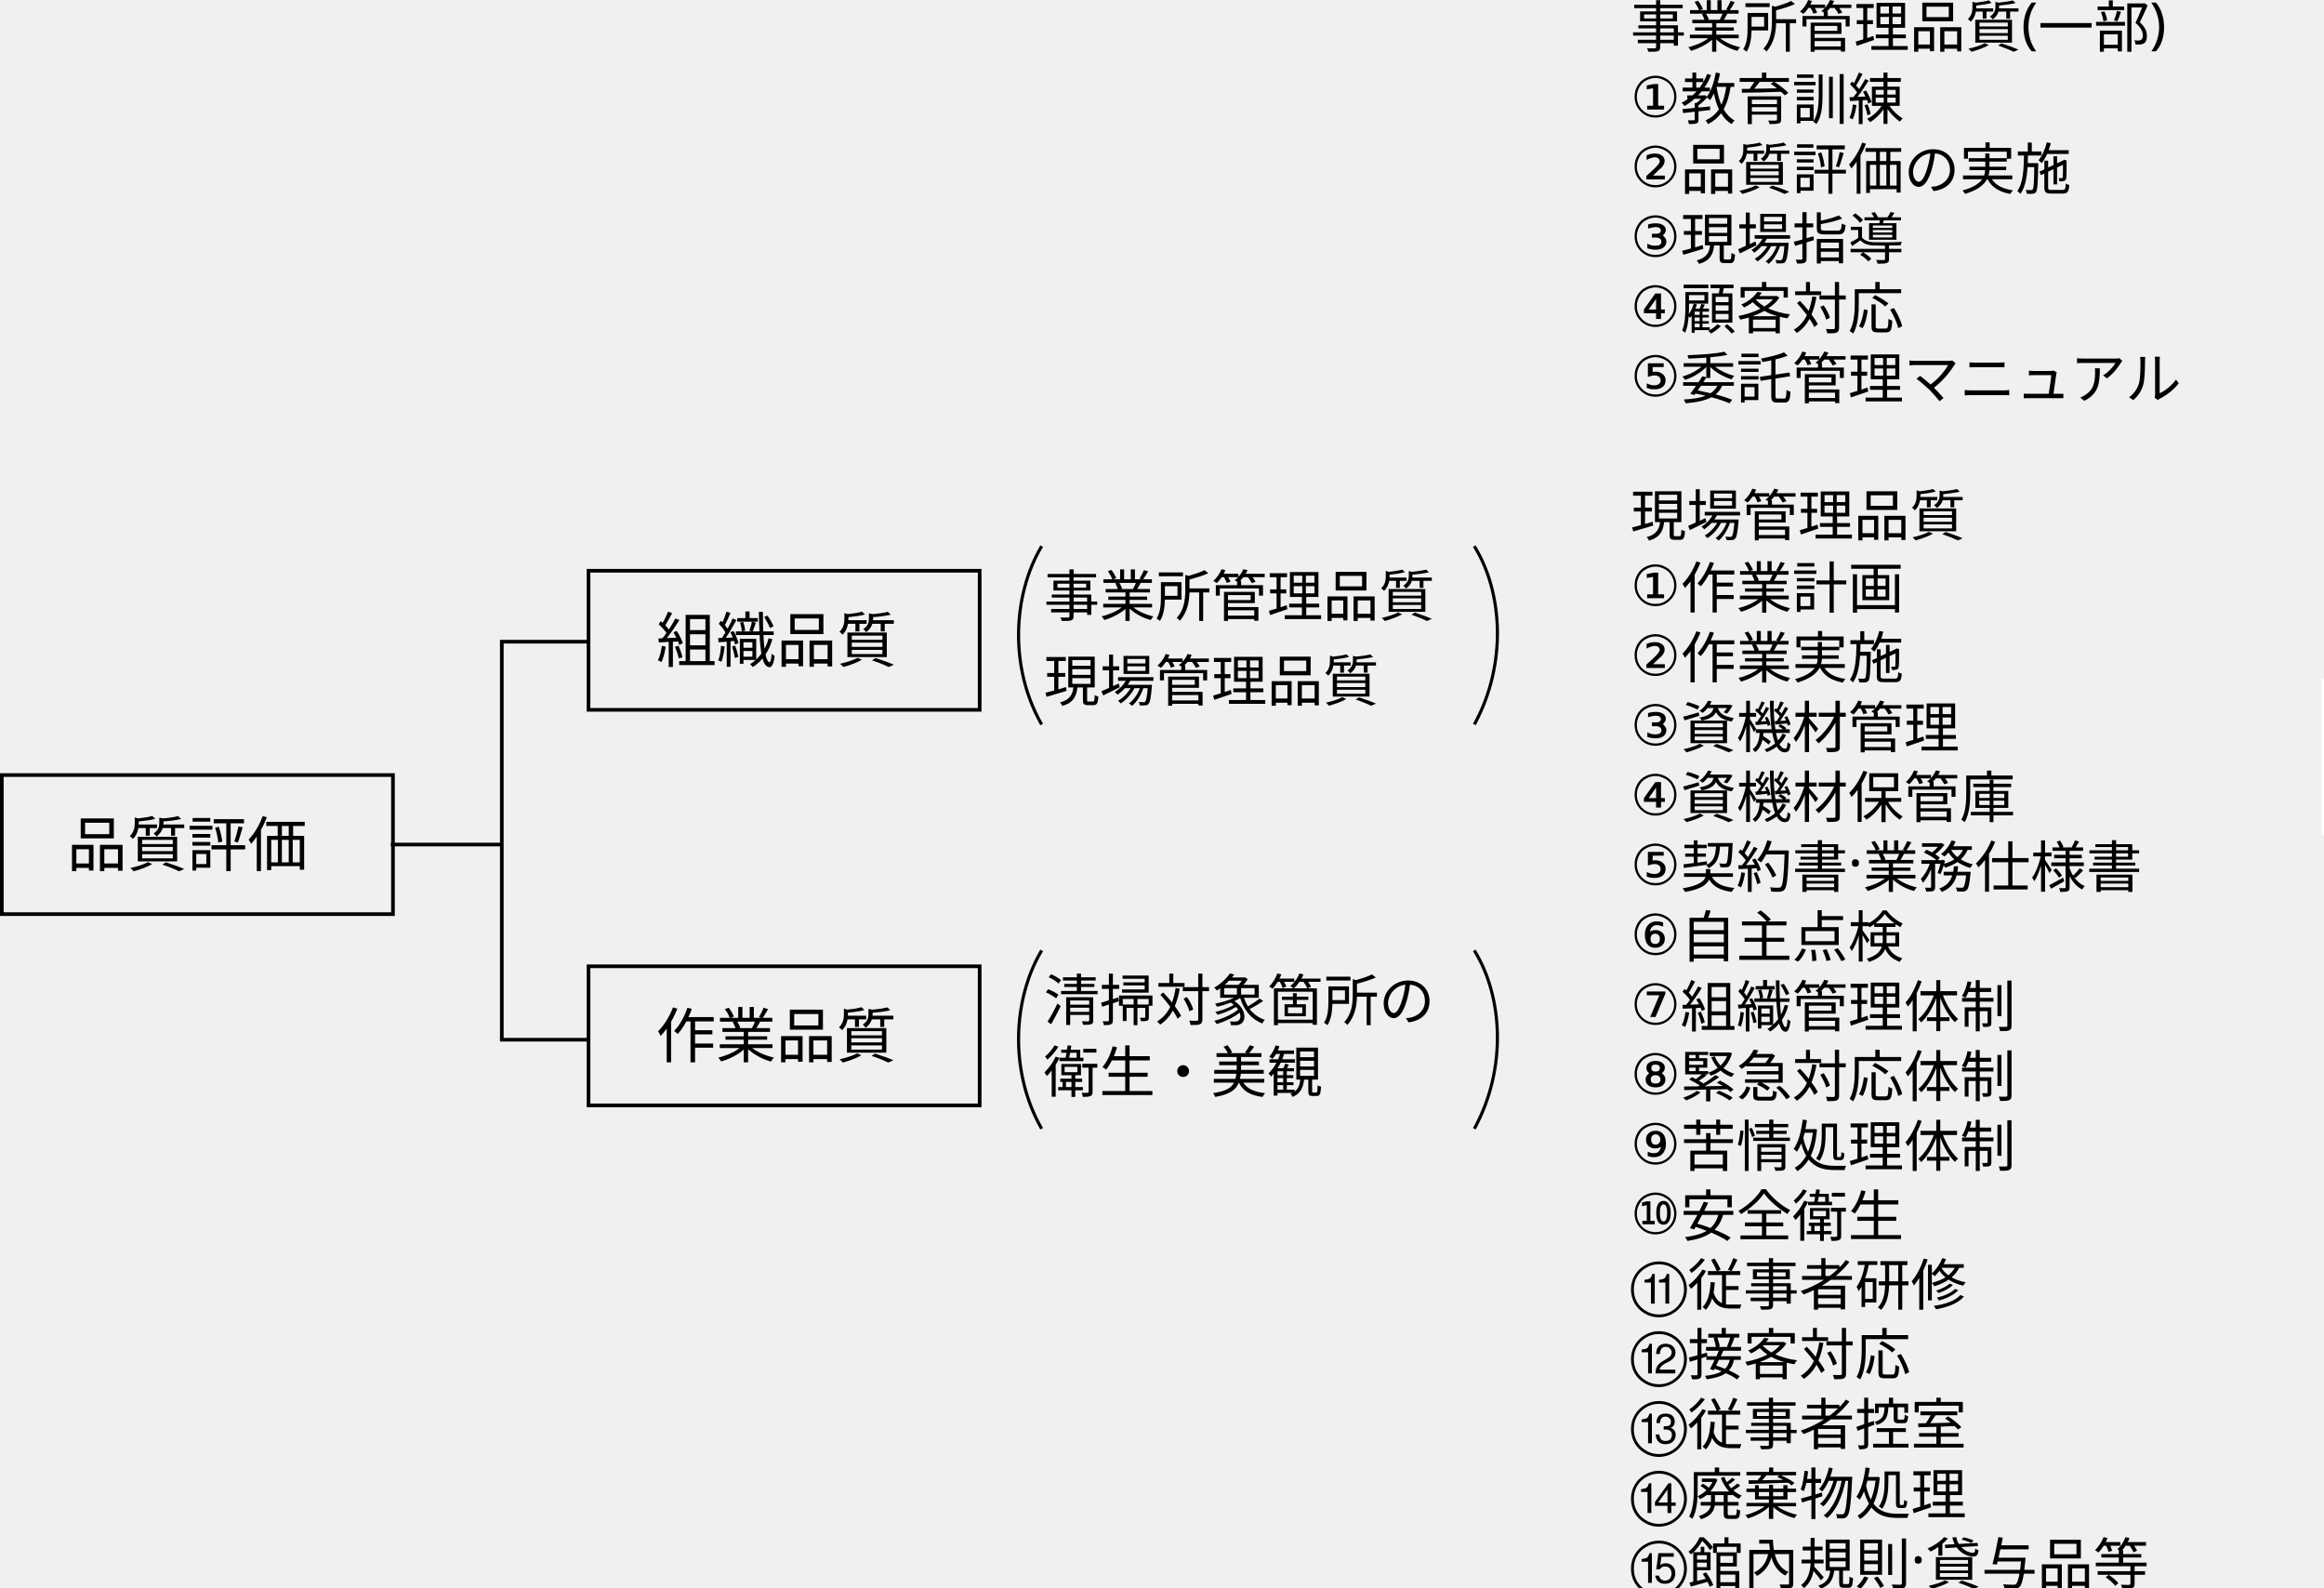
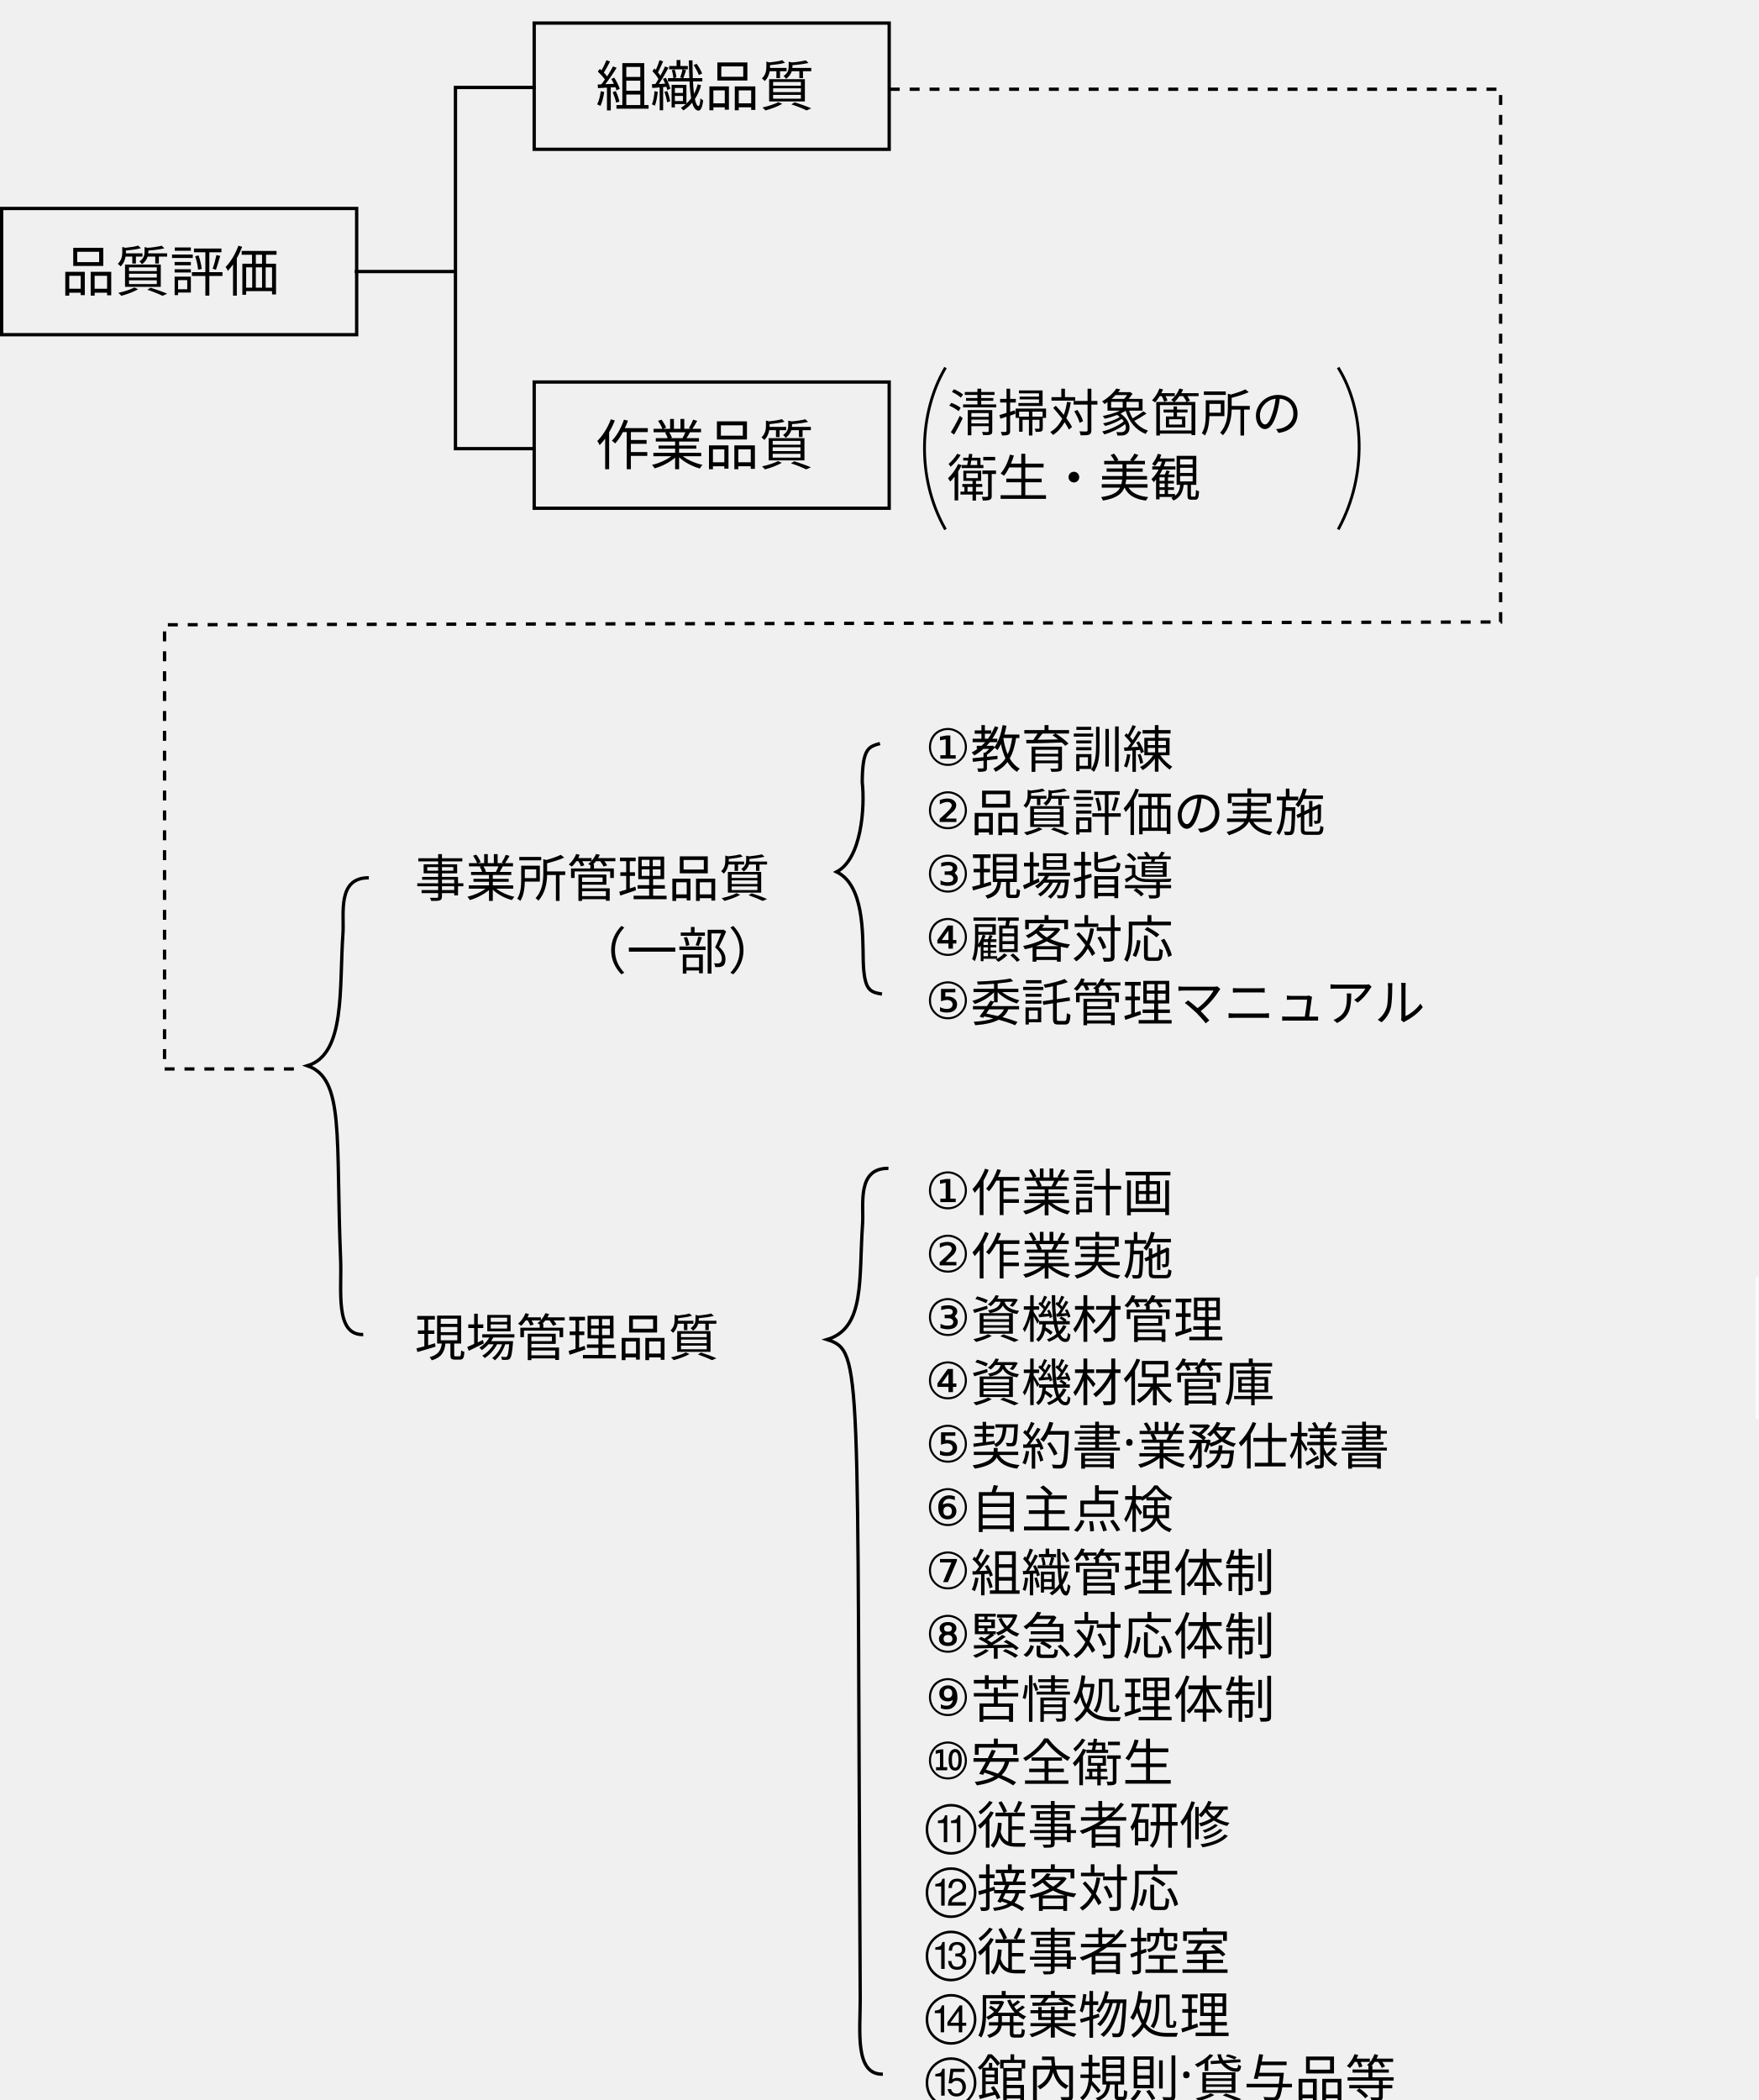
- <svg xmlns="http://www.w3.org/2000/svg" width="190.891mm" height="130.388mm" viewBox="0 0 190.891 130.388" version="1.1" id="svg5">
+ <svg xmlns="http://www.w3.org/2000/svg" width="159.12mm" height="190.046mm" viewBox="0 0 159.12 190.046" version="1.1" id="svg5">
  <defs id="defs2" />
-   <g id="layer1" transform="translate(-52.68173,11.17675)" />
-   <g id="layer2" transform="translate(-52.68173,11.17675)">
+   <g id="layer1" transform="translate(215.7606,-33.6088)" />
+   <g id="layer2" transform="translate(215.7606,-33.6088)">
    <rect style="fill:none;fill-opacity:0.929;stroke:#000000;stroke-width:0.3;stroke-linecap:square" id="rect854" width="32.127" height="11.423" x="52.832" y="52.475" />
    <rect style="fill:none;fill-opacity:0.929;stroke:#000000;stroke-width:0.3;stroke-linecap:square" id="rect980" width="32.127" height="11.423" x="101.023" y="35.697" />
    <rect style="fill:none;fill-opacity:0.929;stroke:#000000;stroke-width:0.3;stroke-linecap:square" id="rect982" width="32.127" height="11.423" x="101.023" y="68.181" />
    <path style="fill:none;fill-opacity:0.929;stroke:#000000;stroke-width:0.3;stroke-linecap:square" d="m 84.938,58.182 h 8.895" id="path1017" />
    <path style="fill:none;fill-opacity:0.929;stroke:#000000;stroke-width:0.3;stroke-linecap:square" d="m 101.004,41.523 h -7.105 v 32.688 h 7.068" id="path1019" />
+     <rect style="fill:none;fill-opacity:0.929;stroke:#000000;stroke-width:0.3;stroke-linecap:square" id="rect1" width="32.127" height="11.423" x="-215.611" y="52.475" />
+     <rect style="fill:none;fill-opacity:0.929;stroke:#000000;stroke-width:0.3;stroke-linecap:square" id="rect2" width="32.127" height="11.423" x="-167.419" y="35.697" />
+     <rect style="fill:none;fill-opacity:0.929;stroke:#000000;stroke-width:0.3;stroke-linecap:square" id="rect3" width="32.127" height="11.423" x="-167.419" y="68.181" />
+     <path style="fill:none;fill-opacity:0.929;stroke:#000000;stroke-width:0.3;stroke-linecap:square" d="m -183.504,58.182 h 8.895" id="path3" />
+     <path style="fill:none;fill-opacity:0.929;stroke:#000000;stroke-width:0.3;stroke-linecap:square" d="m -167.439,41.523 h -7.105 v 32.688 h 7.068" id="path4" />
  </g>
-   <g id="layer3" transform="translate(-52.68173,11.17675)">
+   <g id="layer3" transform="translate(215.7606,-33.6088)">
    <text xml:space="preserve" style="font-style:normal;font-variant:normal;font-weight:normal;font-stretch:normal;font-size:4.939px;line-height:1.25;font-family:sans-serif;-inkscape-font-specification:'sans-serif, Normal';font-variant-ligatures:normal;font-variant-caps:normal;font-variant-numeric:normal;font-variant-east-asian:normal;stroke-width:0.265" x="58.186" y="59.971" id="text2326">
      <tspan id="tspan2324" style="font-style:normal;font-variant:normal;font-weight:normal;font-stretch:normal;font-size:4.939px;font-family:sans-serif;-inkscape-font-specification:'sans-serif, Normal';font-variant-ligatures:normal;font-variant-caps:normal;font-variant-numeric:normal;font-variant-east-asian:normal;stroke-width:0.265" x="58.186" y="59.971">品質評価</tspan>
    </text>
    <text xml:space="preserve" style="font-style:normal;font-variant:normal;font-weight:normal;font-stretch:normal;font-size:4.939px;line-height:1.25;font-family:sans-serif;-inkscape-font-specification:'sans-serif, Normal';font-variant-ligatures:normal;font-variant-caps:normal;font-variant-numeric:normal;font-variant-east-asian:normal;stroke-width:0.265" x="106.594" y="43.194" id="text6142">
      <tspan id="tspan6140" style="font-style:normal;font-variant:normal;font-weight:normal;font-stretch:normal;font-size:4.939px;font-family:sans-serif;-inkscape-font-specification:'sans-serif, Normal';font-variant-ligatures:normal;font-variant-caps:normal;font-variant-numeric:normal;font-variant-east-asian:normal;stroke-width:0.265" x="106.594" y="43.194">組織品質</tspan>
    </text>
    <text xml:space="preserve" style="font-size:4.939px;line-height:1.25;font-family:sans-serif;-inkscape-font-specification:'sans-serif, Normal';stroke-width:0.265" x="106.556" y="75.678" id="text10040">
      <tspan id="tspan10038" style="stroke-width:0.265" x="106.556" y="75.678">作業品質</tspan>
    </text>
    <text xml:space="preserve" style="font-size:4.939px;line-height:1.25;font-family:sans-serif;-inkscape-font-specification:'sans-serif, Normal';stroke-width:0.265" x="108.876" y="149.035" id="text11642">
      <tspan id="tspan11640" style="stroke-width:0.265" x="108.876" y="149.035">清掃の品質評価の構成</tspan>
    </text>
    <text xml:space="preserve" style="font-style:normal;font-variant:normal;font-weight:normal;font-stretch:normal;font-size:4.586px;line-height:1.25;font-family:sans-serif;-inkscape-font-specification:'sans-serif, Normal';font-variant-ligatures:normal;font-variant-caps:normal;font-variant-numeric:normal;font-variant-east-asian:normal;stroke-width:0.265" x="138.416" y="46.406" id="text17448">
      <tspan id="tspan17446" style="font-style:normal;font-variant:normal;font-weight:normal;font-stretch:normal;font-size:4.586px;font-family:sans-serif;-inkscape-font-specification:'sans-serif, Normal';font-variant-ligatures:normal;font-variant-caps:normal;font-variant-numeric:normal;font-variant-east-asian:normal;stroke-width:0.265" x="138.416" y="46.406">現場管理品質</tspan>
    </text>
    <text xml:space="preserve" style="font-style:normal;font-variant:normal;font-weight:normal;font-stretch:normal;font-size:4.586px;line-height:1.25;font-family:sans-serif;-inkscape-font-specification:'sans-serif, Normal';font-variant-ligatures:normal;font-variant-caps:normal;font-variant-numeric:normal;font-variant-east-asian:normal;stroke-width:0.265" x="138.416" y="39.445" id="text18464">
      <tspan id="tspan18462" style="font-style:normal;font-variant:normal;font-weight:normal;font-stretch:normal;font-size:4.586px;font-family:sans-serif;-inkscape-font-specification:'sans-serif, Normal';font-variant-ligatures:normal;font-variant-caps:normal;font-variant-numeric:normal;font-variant-east-asian:normal;stroke-width:0.265" x="138.416" y="39.445">事業所管理品質       </tspan>
    </text>
    <path style="fill:none;fill-opacity:0.929;stroke:#000000;stroke-width:0.257;stroke-linecap:square;stroke-miterlimit:4;stroke-dasharray:none" d="m 173.843,48.211 c 2.619,-4.877 2.269,-10.698 0,-14.426" id="path1172" />
    <path style="fill:none;fill-opacity:0.929;stroke:#000000;stroke-width:0.257;stroke-linecap:square;stroke-miterlimit:4;stroke-dasharray:none" d="m 138.181,48.214 c -2.619,-4.683 -2.269,-10.536 0,-14.426" id="path1427" />
    <text xml:space="preserve" style="font-style:normal;font-variant:normal;font-weight:normal;font-stretch:normal;font-size:4.586px;line-height:1.25;font-family:sans-serif;-inkscape-font-specification:'sans-serif, Normal';font-variant-ligatures:normal;font-variant-caps:normal;font-variant-numeric:normal;font-variant-east-asian:normal;stroke-width:0.265" x="138.416" y="72.644" id="text20308">
      <tspan id="tspan20306" style="font-style:normal;font-variant:normal;font-weight:normal;font-stretch:normal;font-size:4.586px;font-family:sans-serif;-inkscape-font-specification:'sans-serif, Normal';font-variant-ligatures:normal;font-variant-caps:normal;font-variant-numeric:normal;font-variant-east-asian:normal;stroke-width:0.265" x="138.416" y="72.644">清掃対象箇所の</tspan>
    </text>
    <text xml:space="preserve" style="font-style:normal;font-variant:normal;font-weight:normal;font-stretch:normal;font-size:4.586px;line-height:1.25;font-family:sans-serif;-inkscape-font-specification:'sans-serif, Normal';font-variant-ligatures:normal;font-variant-caps:normal;font-variant-numeric:normal;font-variant-east-asian:normal;stroke-width:0.265" x="138.396" y="78.534" id="text22048">
      <tspan id="tspan22046" style="font-style:normal;font-variant:normal;font-weight:normal;font-stretch:normal;font-size:4.586px;font-family:sans-serif;-inkscape-font-specification:'sans-serif, Normal';font-variant-ligatures:normal;font-variant-caps:normal;font-variant-numeric:normal;font-variant-east-asian:normal;stroke-width:0.265" x="138.396" y="78.534">衛生・美観</tspan>
    </text>
    <path style="fill:none;fill-opacity:0.929;stroke:#000000;stroke-width:0.257;stroke-linecap:square;stroke-miterlimit:4;stroke-dasharray:none" d="m 173.843,81.41 c 2.619,-4.877 2.269,-10.698 0,-14.426" id="path1622" />
    <path style="fill:none;fill-opacity:0.929;stroke:#000000;stroke-width:0.257;stroke-linecap:square;stroke-miterlimit:4;stroke-dasharray:none" d="m 138.181,81.412 c -2.619,-4.683 -2.269,-10.536 0,-14.426" id="path1624" />
    <text xml:space="preserve" style="font-size:2.117px;line-height:1.25;font-family:sans-serif;-inkscape-font-specification:'sans-serif, Normal';word-spacing:0px;stroke-width:0.265" x="186.601" y="-7.301" id="text365">
      <tspan style="font-style:normal;font-variant:normal;font-weight:normal;font-stretch:normal;font-size:4.586px;font-family:sans-serif;-inkscape-font-specification:'sans-serif, Normal';font-variant-ligatures:normal;font-variant-caps:normal;font-variant-numeric:normal;font-variant-east-asian:normal;stroke-width:0.265" x="186.601" y="-7.301" id="tspan381">事業所管理品質(一部)</tspan>
      <tspan style="font-style:normal;font-variant:normal;font-weight:normal;font-stretch:normal;font-size:4.586px;font-family:sans-serif;-inkscape-font-specification:'sans-serif, Normal';font-variant-ligatures:normal;font-variant-caps:normal;font-variant-numeric:normal;font-variant-east-asian:normal;stroke-width:0.265" x="186.601" y="-1.569" id="tspan385">①教育訓練</tspan>
      <tspan style="font-style:normal;font-variant:normal;font-weight:normal;font-stretch:normal;font-size:4.586px;font-family:sans-serif;-inkscape-font-specification:'sans-serif, Normal';font-variant-ligatures:normal;font-variant-caps:normal;font-variant-numeric:normal;font-variant-east-asian:normal;stroke-width:0.265" x="186.601" y="4.164" id="tspan387">②品質評価の実施</tspan>
      <tspan style="font-style:normal;font-variant:normal;font-weight:normal;font-stretch:normal;font-size:4.586px;font-family:sans-serif;-inkscape-font-specification:'sans-serif, Normal';font-variant-ligatures:normal;font-variant-caps:normal;font-variant-numeric:normal;font-variant-east-asian:normal;stroke-width:0.265" x="186.601" y="9.896" id="tspan391">③現場指導</tspan>
      <tspan style="font-style:normal;font-variant:normal;font-weight:normal;font-stretch:normal;font-size:4.586px;font-family:sans-serif;-inkscape-font-specification:'sans-serif, Normal';font-variant-ligatures:normal;font-variant-caps:normal;font-variant-numeric:normal;font-variant-east-asian:normal;stroke-width:0.265" x="186.601" y="15.629" id="tspan393">④顧客対応</tspan>
      <tspan style="font-style:normal;font-variant:normal;font-weight:normal;font-stretch:normal;font-size:4.586px;font-family:sans-serif;-inkscape-font-specification:'sans-serif, Normal';font-variant-ligatures:normal;font-variant-caps:normal;font-variant-numeric:normal;font-variant-east-asian:normal;stroke-width:0.265" x="186.601" y="21.362" id="tspan395">⑤委託管理マニュアル</tspan>
      <tspan style="font-style:normal;font-variant:normal;font-weight:normal;font-stretch:normal;font-size:4.586px;font-family:sans-serif;-inkscape-font-specification:'sans-serif, Normal';font-variant-ligatures:normal;font-variant-caps:normal;font-variant-numeric:normal;font-variant-east-asian:normal;stroke-width:0.265" x="186.601" y="27.094" id="tspan459" />
      <tspan style="font-style:normal;font-variant:normal;font-weight:normal;font-stretch:normal;font-size:4.586px;font-family:sans-serif;-inkscape-font-specification:'sans-serif, Normal';font-variant-ligatures:normal;font-variant-caps:normal;font-variant-numeric:normal;font-variant-east-asian:normal;stroke-width:0.265" x="186.601" y="32.827" id="tspan397">現場管理品質</tspan>
      <tspan style="font-style:normal;font-variant:normal;font-weight:normal;font-stretch:normal;font-size:4.586px;font-family:sans-serif;-inkscape-font-specification:'sans-serif, Normal';font-variant-ligatures:normal;font-variant-caps:normal;font-variant-numeric:normal;font-variant-east-asian:normal;stroke-width:0.265" x="186.601" y="38.56" id="tspan399">①作業計画</tspan>
      <tspan style="font-style:normal;font-variant:normal;font-weight:normal;font-stretch:normal;font-size:4.586px;font-family:sans-serif;-inkscape-font-specification:'sans-serif, Normal';font-variant-ligatures:normal;font-variant-caps:normal;font-variant-numeric:normal;font-variant-east-asian:normal;stroke-width:0.265" x="186.601" y="44.292" id="tspan401">②作業実施</tspan>
      <tspan style="font-style:normal;font-variant:normal;font-weight:normal;font-stretch:normal;font-size:4.586px;font-family:sans-serif;-inkscape-font-specification:'sans-serif, Normal';font-variant-ligatures:normal;font-variant-caps:normal;font-variant-numeric:normal;font-variant-east-asian:normal;stroke-width:0.265" x="186.601" y="50.025" id="tspan403">③資機材管理</tspan>
      <tspan style="font-style:normal;font-variant:normal;font-weight:normal;font-stretch:normal;font-size:4.586px;font-family:sans-serif;-inkscape-font-specification:'sans-serif, Normal';font-variant-ligatures:normal;font-variant-caps:normal;font-variant-numeric:normal;font-variant-east-asian:normal;stroke-width:0.265" x="186.601" y="55.758" id="tspan405">④資機材保管庫</tspan>
      <tspan style="font-style:normal;font-variant:normal;font-weight:normal;font-stretch:normal;font-size:4.586px;font-family:sans-serif;-inkscape-font-specification:'sans-serif, Normal';font-variant-ligatures:normal;font-variant-caps:normal;font-variant-numeric:normal;font-variant-east-asian:normal;stroke-width:0.265" x="186.601" y="61.49" id="tspan407">⑤契約書·業務仕様書</tspan>
      <tspan style="font-style:normal;font-variant:normal;font-weight:normal;font-stretch:normal;font-size:4.586px;font-family:sans-serif;-inkscape-font-specification:'sans-serif, Normal';font-variant-ligatures:normal;font-variant-caps:normal;font-variant-numeric:normal;font-variant-east-asian:normal;stroke-width:0.265" x="186.601" y="67.223" id="tspan409">⑥自主点検</tspan>
      <tspan style="font-style:normal;font-variant:normal;font-weight:normal;font-stretch:normal;font-size:4.586px;font-family:sans-serif;-inkscape-font-specification:'sans-serif, Normal';font-variant-ligatures:normal;font-variant-caps:normal;font-variant-numeric:normal;font-variant-east-asian:normal;stroke-width:0.265" x="186.601" y="72.955" id="tspan411">⑦組織管理体制</tspan>
      <tspan style="font-style:normal;font-variant:normal;font-weight:normal;font-stretch:normal;font-size:4.586px;font-family:sans-serif;-inkscape-font-specification:'sans-serif, Normal';font-variant-ligatures:normal;font-variant-caps:normal;font-variant-numeric:normal;font-variant-east-asian:normal;stroke-width:0.265" x="186.601" y="78.688" id="tspan413">⑧緊急対応体制</tspan>
      <tspan style="font-style:normal;font-variant:normal;font-weight:normal;font-stretch:normal;font-size:4.586px;font-family:sans-serif;-inkscape-font-specification:'sans-serif, Normal';font-variant-ligatures:normal;font-variant-caps:normal;font-variant-numeric:normal;font-variant-east-asian:normal;stroke-width:0.265" x="186.601" y="84.421" id="tspan516">⑨苦情処理体制</tspan>
      <tspan style="font-style:normal;font-variant:normal;font-weight:normal;font-stretch:normal;font-size:4.586px;font-family:sans-serif;-inkscape-font-specification:'sans-serif, Normal';font-variant-ligatures:normal;font-variant-caps:normal;font-variant-numeric:normal;font-variant-east-asian:normal;stroke-width:0.265" x="186.601" y="90.153" id="tspan415">⑩安全衛生</tspan>
      <tspan style="font-style:normal;font-variant:normal;font-weight:normal;font-stretch:normal;font-size:4.586px;font-family:sans-serif;-inkscape-font-specification:'sans-serif, Normal';font-variant-ligatures:normal;font-variant-caps:normal;font-variant-numeric:normal;font-variant-east-asian:normal;stroke-width:0.265" x="186.601" y="95.886" id="tspan417">⑪従事者研修</tspan>
      <tspan style="font-style:normal;font-variant:normal;font-weight:normal;font-stretch:normal;font-size:4.586px;font-family:sans-serif;-inkscape-font-specification:'sans-serif, Normal';font-variant-ligatures:normal;font-variant-caps:normal;font-variant-numeric:normal;font-variant-east-asian:normal;stroke-width:0.265" x="186.601" y="101.619" id="tspan419">⑫接客対応</tspan>
      <tspan style="font-style:normal;font-variant:normal;font-weight:normal;font-stretch:normal;font-size:4.586px;font-family:sans-serif;-inkscape-font-specification:'sans-serif, Normal';font-variant-ligatures:normal;font-variant-caps:normal;font-variant-numeric:normal;font-variant-east-asian:normal;stroke-width:0.265" x="186.601" y="107.351" id="tspan421">⑬従事者控室</tspan>
      <tspan style="font-style:normal;font-variant:normal;font-weight:normal;font-stretch:normal;font-size:4.586px;font-family:sans-serif;-inkscape-font-specification:'sans-serif, Normal';font-variant-ligatures:normal;font-variant-caps:normal;font-variant-numeric:normal;font-variant-east-asian:normal;stroke-width:0.265" x="186.601" y="113.084" id="tspan423">⑭廃棄物処理</tspan>
      <tspan style="font-style:normal;font-variant:normal;font-weight:normal;font-stretch:normal;font-size:4.586px;font-family:sans-serif;-inkscape-font-specification:'sans-serif, Normal';font-variant-ligatures:normal;font-variant-caps:normal;font-variant-numeric:normal;font-variant-east-asian:normal;stroke-width:0.265" x="186.601" y="118.817" id="tspan435">⑮館內規則·貸与品等</tspan>
    </text>
    <text xml:space="preserve" style="font-style:normal;font-variant:normal;font-weight:normal;font-stretch:normal;font-size:4.233px;line-height:1.25;font-family:sans-serif;-inkscape-font-specification:'sans-serif, Normal';font-variant-ligatures:normal;font-variant-caps:normal;font-variant-numeric:normal;font-variant-east-asian:normal;word-spacing:0px;stroke-width:0.265" x="241.312" y="179.913" id="text340">
      <tspan id="tspan338" style="font-style:normal;font-variant:normal;font-weight:normal;font-stretch:normal;font-size:4.233px;font-family:sans-serif;-inkscape-font-specification:'sans-serif, Normal';font-variant-ligatures:normal;font-variant-caps:normal;font-variant-numeric:normal;font-variant-east-asian:normal;stroke-width:0.265" x="241.312" y="179.913">公益財団法人 日本建築衛生管理教育センター</tspan>
    </text>
    <text xml:space="preserve" style="font-size:4.233px;line-height:1.25;font-family:sans-serif;-inkscape-font-specification:'sans-serif, Normal';word-spacing:0px;stroke-width:0.265" x="239.885" y="191.694" id="text453">
      <tspan id="tspan451" style="stroke-width:0.265" x="239.885" y="191.694">新建築物の環境衛生管理 H31.3.31第1版第1刷 下36 図7-2-4(3)</tspan>
    </text>
    <path style="fill:#808080;fill-opacity:0.929;stroke:#ffffff;stroke-width:0.2" d="M 243.472,44.57 V 57.421" id="path687" />
+     <text xml:space="preserve" style="font-style:normal;font-variant:normal;font-weight:normal;font-stretch:normal;font-size:4.939px;line-height:1.25;font-family:sans-serif;-inkscape-font-specification:'sans-serif, Normal';font-variant-ligatures:normal;font-variant-caps:normal;font-variant-numeric:normal;font-variant-east-asian:normal;stroke-width:0.265" x="-210.256" y="59.971" id="text4">
+       <tspan id="tspan4" style="font-style:normal;font-variant:normal;font-weight:normal;font-stretch:normal;font-size:4.939px;font-family:sans-serif;-inkscape-font-specification:'sans-serif, Normal';font-variant-ligatures:normal;font-variant-caps:normal;font-variant-numeric:normal;font-variant-east-asian:normal;stroke-width:0.265" x="-210.256" y="59.971">品質評価</tspan>
+     </text>
+     <text xml:space="preserve" style="font-style:normal;font-variant:normal;font-weight:normal;font-stretch:normal;font-size:4.939px;line-height:1.25;font-family:sans-serif;-inkscape-font-specification:'sans-serif, Normal';font-variant-ligatures:normal;font-variant-caps:normal;font-variant-numeric:normal;font-variant-east-asian:normal;stroke-width:0.265" x="-161.848" y="43.194" id="text5">
+       <tspan id="tspan5" style="font-style:normal;font-variant:normal;font-weight:normal;font-stretch:normal;font-size:4.939px;font-family:sans-serif;-inkscape-font-specification:'sans-serif, Normal';font-variant-ligatures:normal;font-variant-caps:normal;font-variant-numeric:normal;font-variant-east-asian:normal;stroke-width:0.265" x="-161.848" y="43.194">組織品質</tspan>
+     </text>
+     <text xml:space="preserve" style="font-size:4.939px;line-height:1.25;font-family:sans-serif;-inkscape-font-specification:'sans-serif, Normal';stroke-width:0.265" x="-161.886" y="75.678" id="text6">
+       <tspan id="tspan6" style="stroke-width:0.265" x="-161.886" y="75.678">作業品質</tspan>
+     </text>
+     <text xml:space="preserve" style="font-style:normal;font-variant:normal;font-weight:normal;font-stretch:normal;font-size:4.586px;line-height:1.25;font-family:sans-serif;-inkscape-font-specification:'sans-serif, Normal';font-variant-ligatures:normal;font-variant-caps:normal;font-variant-numeric:normal;font-variant-east-asian:normal;stroke-width:0.265" x="-130.027" y="-1.071" id="text7">
+       <tspan id="tspan7" style="font-style:normal;font-variant:normal;font-weight:normal;font-stretch:normal;font-size:4.586px;font-family:sans-serif;-inkscape-font-specification:'sans-serif, Normal';font-variant-ligatures:normal;font-variant-caps:normal;font-variant-numeric:normal;font-variant-east-asian:normal;stroke-width:0.265" x="-130.027" y="-1.071">現場管理品質</tspan>
+     </text>
+     <text xml:space="preserve" style="font-style:normal;font-variant:normal;font-weight:normal;font-stretch:normal;font-size:4.586px;line-height:1.25;font-family:sans-serif;-inkscape-font-specification:'sans-serif, Normal';font-variant-ligatures:normal;font-variant-caps:normal;font-variant-numeric:normal;font-variant-east-asian:normal;stroke-width:0.265" x="-130.027" y="-8.032" id="text8">
+       <tspan id="tspan8" style="font-style:normal;font-variant:normal;font-weight:normal;font-stretch:normal;font-size:4.586px;font-family:sans-serif;-inkscape-font-specification:'sans-serif, Normal';font-variant-ligatures:normal;font-variant-caps:normal;font-variant-numeric:normal;font-variant-east-asian:normal;stroke-width:0.265" x="-130.027" y="-8.032">事業所管理品質       </tspan>
+     </text>
+     <path style="fill:none;fill-opacity:0.929;stroke:#000000;stroke-width:0.257;stroke-linecap:square;stroke-miterlimit:4;stroke-dasharray:none" d="m -94.599,0.734 c 2.619,-4.877 2.269,-10.698 0,-14.426" id="path8" />
+     <path style="fill:none;fill-opacity:0.929;stroke:#000000;stroke-width:0.257;stroke-linecap:square;stroke-miterlimit:4;stroke-dasharray:none" d="m -130.262,0.737 c -2.619,-4.683 -2.269,-10.536 0,-14.426" id="path9" />
+     <text xml:space="preserve" style="font-style:normal;font-variant:normal;font-weight:normal;font-stretch:normal;font-size:4.586px;line-height:1.25;font-family:sans-serif;-inkscape-font-specification:'sans-serif, Normal';font-variant-ligatures:normal;font-variant-caps:normal;font-variant-numeric:normal;font-variant-east-asian:normal;stroke-width:0.265" x="-130.027" y="72.644" id="text9">
+       <tspan id="tspan9" style="font-style:normal;font-variant:normal;font-weight:normal;font-stretch:normal;font-size:4.586px;font-family:sans-serif;-inkscape-font-specification:'sans-serif, Normal';font-variant-ligatures:normal;font-variant-caps:normal;font-variant-numeric:normal;font-variant-east-asian:normal;stroke-width:0.265" x="-130.027" y="72.644">清掃対象箇所の</tspan>
+     </text>
+     <text xml:space="preserve" style="font-style:normal;font-variant:normal;font-weight:normal;font-stretch:normal;font-size:4.586px;line-height:1.25;font-family:sans-serif;-inkscape-font-specification:'sans-serif, Normal';font-variant-ligatures:normal;font-variant-caps:normal;font-variant-numeric:normal;font-variant-east-asian:normal;stroke-width:0.265" x="-130.046" y="78.534" id="text10">
+       <tspan id="tspan10" style="font-style:normal;font-variant:normal;font-weight:normal;font-stretch:normal;font-size:4.586px;font-family:sans-serif;-inkscape-font-specification:'sans-serif, Normal';font-variant-ligatures:normal;font-variant-caps:normal;font-variant-numeric:normal;font-variant-east-asian:normal;stroke-width:0.265" x="-130.046" y="78.534">衛生・美観</tspan>
+     </text>
+     <path style="fill:none;fill-opacity:0.929;stroke:#000000;stroke-width:0.257;stroke-linecap:square;stroke-miterlimit:4;stroke-dasharray:none" d="m -94.599,81.41 c 2.619,-4.877 2.269,-10.698 0,-14.426" id="path10" />
+     <path style="fill:none;fill-opacity:0.929;stroke:#000000;stroke-width:0.257;stroke-linecap:square;stroke-miterlimit:4;stroke-dasharray:none" d="m -130.262,81.412 c -2.619,-4.683 -2.269,-10.536 0,-14.426" id="path11" />
+     <text xml:space="preserve" style="font-size:2.117px;line-height:1.25;font-family:sans-serif;-inkscape-font-specification:'sans-serif, Normal';word-spacing:0px;stroke-width:0.265" x="-132.039" y="102.875" id="text33">
+       <tspan style="font-style:normal;font-variant:normal;font-weight:normal;font-stretch:normal;font-size:4.586px;font-family:sans-serif;-inkscape-font-specification:'sans-serif, Normal';font-variant-ligatures:normal;font-variant-caps:normal;font-variant-numeric:normal;font-variant-east-asian:normal;stroke-width:0.265" x="-132.039" y="102.875" id="tspan12">①教育訓練</tspan>
+       <tspan style="font-style:normal;font-variant:normal;font-weight:normal;font-stretch:normal;font-size:4.586px;font-family:sans-serif;-inkscape-font-specification:'sans-serif, Normal';font-variant-ligatures:normal;font-variant-caps:normal;font-variant-numeric:normal;font-variant-east-asian:normal;stroke-width:0.265" x="-132.039" y="108.608" id="tspan13">②品質評価の実施</tspan>
+       <tspan style="font-style:normal;font-variant:normal;font-weight:normal;font-stretch:normal;font-size:4.586px;font-family:sans-serif;-inkscape-font-specification:'sans-serif, Normal';font-variant-ligatures:normal;font-variant-caps:normal;font-variant-numeric:normal;font-variant-east-asian:normal;stroke-width:0.265" x="-132.039" y="114.34" id="tspan14">③現場指導</tspan>
+       <tspan style="font-style:normal;font-variant:normal;font-weight:normal;font-stretch:normal;font-size:4.586px;font-family:sans-serif;-inkscape-font-specification:'sans-serif, Normal';font-variant-ligatures:normal;font-variant-caps:normal;font-variant-numeric:normal;font-variant-east-asian:normal;stroke-width:0.265" x="-132.039" y="120.073" id="tspan15">④顧客対応</tspan>
+       <tspan style="font-style:normal;font-variant:normal;font-weight:normal;font-stretch:normal;font-size:4.586px;font-family:sans-serif;-inkscape-font-specification:'sans-serif, Normal';font-variant-ligatures:normal;font-variant-caps:normal;font-variant-numeric:normal;font-variant-east-asian:normal;stroke-width:0.265" x="-132.039" y="125.805" id="tspan16">⑤委託管理マニュアル</tspan>
+       <tspan style="font-style:normal;font-variant:normal;font-weight:normal;font-stretch:normal;font-size:4.586px;font-family:sans-serif;-inkscape-font-specification:'sans-serif, Normal';font-variant-ligatures:normal;font-variant-caps:normal;font-variant-numeric:normal;font-variant-east-asian:normal;stroke-width:0.265" x="-132.039" y="131.538" id="tspan17" />
+       <tspan style="font-style:normal;font-variant:normal;font-weight:normal;font-stretch:normal;font-size:4.586px;font-family:sans-serif;-inkscape-font-specification:'sans-serif, Normal';font-variant-ligatures:normal;font-variant-caps:normal;font-variant-numeric:normal;font-variant-east-asian:normal;stroke-width:0.265" x="-132.039" y="137.271" id="tspan19" />
+       <tspan style="font-style:normal;font-variant:normal;font-weight:normal;font-stretch:normal;font-size:4.586px;font-family:sans-serif;-inkscape-font-specification:'sans-serif, Normal';font-variant-ligatures:normal;font-variant-caps:normal;font-variant-numeric:normal;font-variant-east-asian:normal;stroke-width:0.265" x="-132.039" y="143.003" id="tspan37">①作業計画</tspan>
+       <tspan style="font-style:normal;font-variant:normal;font-weight:normal;font-stretch:normal;font-size:4.586px;font-family:sans-serif;-inkscape-font-specification:'sans-serif, Normal';font-variant-ligatures:normal;font-variant-caps:normal;font-variant-numeric:normal;font-variant-east-asian:normal;stroke-width:0.265" x="-132.039" y="148.736" id="tspan20">②作業実施</tspan>
+       <tspan style="font-style:normal;font-variant:normal;font-weight:normal;font-stretch:normal;font-size:4.586px;font-family:sans-serif;-inkscape-font-specification:'sans-serif, Normal';font-variant-ligatures:normal;font-variant-caps:normal;font-variant-numeric:normal;font-variant-east-asian:normal;stroke-width:0.265" x="-132.039" y="154.469" id="tspan21">③資機材管理</tspan>
+       <tspan style="font-style:normal;font-variant:normal;font-weight:normal;font-stretch:normal;font-size:4.586px;font-family:sans-serif;-inkscape-font-specification:'sans-serif, Normal';font-variant-ligatures:normal;font-variant-caps:normal;font-variant-numeric:normal;font-variant-east-asian:normal;stroke-width:0.265" x="-132.039" y="160.201" id="tspan22">④資機材保管庫</tspan>
+       <tspan style="font-style:normal;font-variant:normal;font-weight:normal;font-stretch:normal;font-size:4.586px;font-family:sans-serif;-inkscape-font-specification:'sans-serif, Normal';font-variant-ligatures:normal;font-variant-caps:normal;font-variant-numeric:normal;font-variant-east-asian:normal;stroke-width:0.265" x="-132.039" y="165.934" id="tspan23">⑤契約書·業務仕様書</tspan>
+       <tspan style="font-style:normal;font-variant:normal;font-weight:normal;font-stretch:normal;font-size:4.586px;font-family:sans-serif;-inkscape-font-specification:'sans-serif, Normal';font-variant-ligatures:normal;font-variant-caps:normal;font-variant-numeric:normal;font-variant-east-asian:normal;stroke-width:0.265" x="-132.039" y="171.667" id="tspan24">⑥自主点検</tspan>
+       <tspan style="font-style:normal;font-variant:normal;font-weight:normal;font-stretch:normal;font-size:4.586px;font-family:sans-serif;-inkscape-font-specification:'sans-serif, Normal';font-variant-ligatures:normal;font-variant-caps:normal;font-variant-numeric:normal;font-variant-east-asian:normal;stroke-width:0.265" x="-132.039" y="177.399" id="tspan25">⑦組織管理体制</tspan>
+       <tspan style="font-style:normal;font-variant:normal;font-weight:normal;font-stretch:normal;font-size:4.586px;font-family:sans-serif;-inkscape-font-specification:'sans-serif, Normal';font-variant-ligatures:normal;font-variant-caps:normal;font-variant-numeric:normal;font-variant-east-asian:normal;stroke-width:0.265" x="-132.039" y="183.132" id="tspan26">⑧緊急対応体制</tspan>
+       <tspan style="font-style:normal;font-variant:normal;font-weight:normal;font-stretch:normal;font-size:4.586px;font-family:sans-serif;-inkscape-font-specification:'sans-serif, Normal';font-variant-ligatures:normal;font-variant-caps:normal;font-variant-numeric:normal;font-variant-east-asian:normal;stroke-width:0.265" x="-132.039" y="188.864" id="tspan27">⑨苦情処理体制</tspan>
+       <tspan style="font-style:normal;font-variant:normal;font-weight:normal;font-stretch:normal;font-size:4.586px;font-family:sans-serif;-inkscape-font-specification:'sans-serif, Normal';font-variant-ligatures:normal;font-variant-caps:normal;font-variant-numeric:normal;font-variant-east-asian:normal;stroke-width:0.265" x="-132.039" y="194.597" id="tspan28">⑩安全衛生</tspan>
+       <tspan style="font-style:normal;font-variant:normal;font-weight:normal;font-stretch:normal;font-size:4.586px;font-family:sans-serif;-inkscape-font-specification:'sans-serif, Normal';font-variant-ligatures:normal;font-variant-caps:normal;font-variant-numeric:normal;font-variant-east-asian:normal;stroke-width:0.265" x="-132.039" y="200.33" id="tspan29">⑪従事者研修</tspan>
+       <tspan style="font-style:normal;font-variant:normal;font-weight:normal;font-stretch:normal;font-size:4.586px;font-family:sans-serif;-inkscape-font-specification:'sans-serif, Normal';font-variant-ligatures:normal;font-variant-caps:normal;font-variant-numeric:normal;font-variant-east-asian:normal;stroke-width:0.265" x="-132.039" y="206.062" id="tspan30">⑫接客対応</tspan>
+       <tspan style="font-style:normal;font-variant:normal;font-weight:normal;font-stretch:normal;font-size:4.586px;font-family:sans-serif;-inkscape-font-specification:'sans-serif, Normal';font-variant-ligatures:normal;font-variant-caps:normal;font-variant-numeric:normal;font-variant-east-asian:normal;stroke-width:0.265" x="-132.039" y="211.795" id="tspan31">⑬従事者控室</tspan>
+       <tspan style="font-style:normal;font-variant:normal;font-weight:normal;font-stretch:normal;font-size:4.586px;font-family:sans-serif;-inkscape-font-specification:'sans-serif, Normal';font-variant-ligatures:normal;font-variant-caps:normal;font-variant-numeric:normal;font-variant-east-asian:normal;stroke-width:0.265" x="-132.039" y="217.528" id="tspan32">⑭廃棄物処理</tspan>
+       <tspan style="font-style:normal;font-variant:normal;font-weight:normal;font-stretch:normal;font-size:4.586px;font-family:sans-serif;-inkscape-font-specification:'sans-serif, Normal';font-variant-ligatures:normal;font-variant-caps:normal;font-variant-numeric:normal;font-variant-east-asian:normal;stroke-width:0.265" x="-132.039" y="223.26" id="tspan33">⑮館內規則·貸与品等</tspan>
+     </text>
+     <path style="fill:#808080;fill-opacity:0.929;stroke:#ffffff;stroke-width:0.2" d="m -56.74,149.162 v 12.851" id="path33" />
+     <text xml:space="preserve" style="font-style:normal;font-variant:normal;font-weight:normal;font-stretch:normal;font-size:4.939px;line-height:1.25;font-family:sans-serif;-inkscape-font-specification:'sans-serif, Normal';font-variant-ligatures:normal;font-variant-caps:normal;font-variant-numeric:normal;font-variant-east-asian:normal;stroke-width:0.265" x="-260.017" y="131.722" id="text34">
+       <tspan id="tspan34" style="font-style:normal;font-variant:normal;font-weight:normal;font-stretch:normal;font-size:4.939px;font-family:sans-serif;-inkscape-font-specification:'sans-serif, Normal';font-variant-ligatures:normal;font-variant-caps:normal;font-variant-numeric:normal;font-variant-east-asian:normal;stroke-width:0.265" x="-260.017" y="131.722">組織品質</tspan>
+     </text>
+     <text xml:space="preserve" style="font-style:normal;font-variant:normal;font-weight:normal;font-stretch:normal;font-size:4.586px;line-height:1.25;font-family:sans-serif;-inkscape-font-specification:'sans-serif, Normal';font-variant-ligatures:normal;font-variant-caps:normal;font-variant-numeric:normal;font-variant-east-asian:normal;stroke-width:0.265" x="-178.218" y="156.324" id="text35">
+       <tspan id="tspan35" style="font-style:normal;font-variant:normal;font-weight:normal;font-stretch:normal;font-size:4.586px;font-family:sans-serif;-inkscape-font-specification:'sans-serif, Normal';font-variant-ligatures:normal;font-variant-caps:normal;font-variant-numeric:normal;font-variant-east-asian:normal;stroke-width:0.265" x="-178.218" y="156.324">現場管理品質</tspan>
+     </text>
+     <text xml:space="preserve" style="font-style:normal;font-variant:normal;font-weight:normal;font-stretch:normal;font-size:4.586px;line-height:1.25;font-family:sans-serif;-inkscape-font-specification:'sans-serif, Normal';font-variant-ligatures:normal;font-variant-caps:normal;font-variant-numeric:normal;font-variant-east-asian:normal;stroke-width:0.265" x="-178.218" y="114.766" id="text36">
+       <tspan id="tspan36" style="font-style:normal;font-variant:normal;font-weight:normal;font-stretch:normal;font-size:4.586px;font-family:sans-serif;-inkscape-font-specification:'sans-serif, Normal';font-variant-ligatures:normal;font-variant-caps:normal;font-variant-numeric:normal;font-variant-east-asian:normal;stroke-width:0.265" x="-178.218" y="114.766">事業所管理品質       </tspan>
+     </text>
+     <path style="fill:none;stroke:#000000;stroke-width:0.3;stroke-dasharray:none" d="m -182.384,113.049 c -2.893,-0.037 -2.221,3.313 -2.339,4.996 -0.352,5.033 0.256,10.965 -3.216,12.012 3.391,1.175 2.54,6.5 3.002,17.498 0.118,2.804 -0.547,6.898 2.048,6.829" id="path37" />
+     <text xml:space="preserve" style="font-style:normal;font-variant:normal;font-weight:normal;font-stretch:normal;font-size:4.586px;font-family:sans-serif;-inkscape-font-specification:'sans-serif, Normal';font-variant-ligatures:normal;font-variant-caps:normal;font-variant-numeric:normal;font-variant-east-asian:normal;text-align:start;writing-mode:lr-tb;direction:ltr;text-anchor:start;fill:#000000;stroke:none;stroke-width:0.3;stroke-dasharray:none" x="-163.639" y="121.342" id="text38">
+       <tspan id="tspan38" style="font-style:normal;font-variant:normal;font-weight:normal;font-stretch:normal;font-size:4.586px;font-family:sans-serif;-inkscape-font-specification:'sans-serif, Normal';font-variant-ligatures:normal;font-variant-caps:normal;font-variant-numeric:normal;font-variant-east-asian:normal;fill:#000000;stroke:none;stroke-width:0.3" x="-163.639" y="121.342">（一部）</tspan>
+     </text>
+     <path style="fill:none;stroke:#000000;stroke-width:0.3;stroke-dasharray:none" d="m -136.126,100.896 c -0.989,0.291 -1.589,0.37 -1.606,3.496 0.246,2.193 -0.033,6.928 -2.32,8.121 2.468,1.19 2.362,5.483 2.41,8.032 0.079,2.707 0.609,2.841 1.696,3.025" id="path39" />
+     <path style="fill:none;stroke:#000000;stroke-width:0.3;stroke-dasharray:none" d="m -135.361,139.343 c -2.893,-0.037 -2.221,3.313 -2.339,4.996 -0.352,5.033 0.256,9.45 -3.216,10.498 3.265,1.049 2.666,2.082 3.002,59.652 0.016,2.806 -0.547,6.898 2.048,6.829" id="path40" />
+     <path style="fill:none;stroke:#000000;stroke-width:0.3;stroke-dasharray:0.9, 0.9;stroke-dashoffset:0" d="m -135.24,41.686 h 55.279 v 48.212 l -120.908,0.252 v 40.196 h 11.703" id="path41" />
  </g>
</svg>
